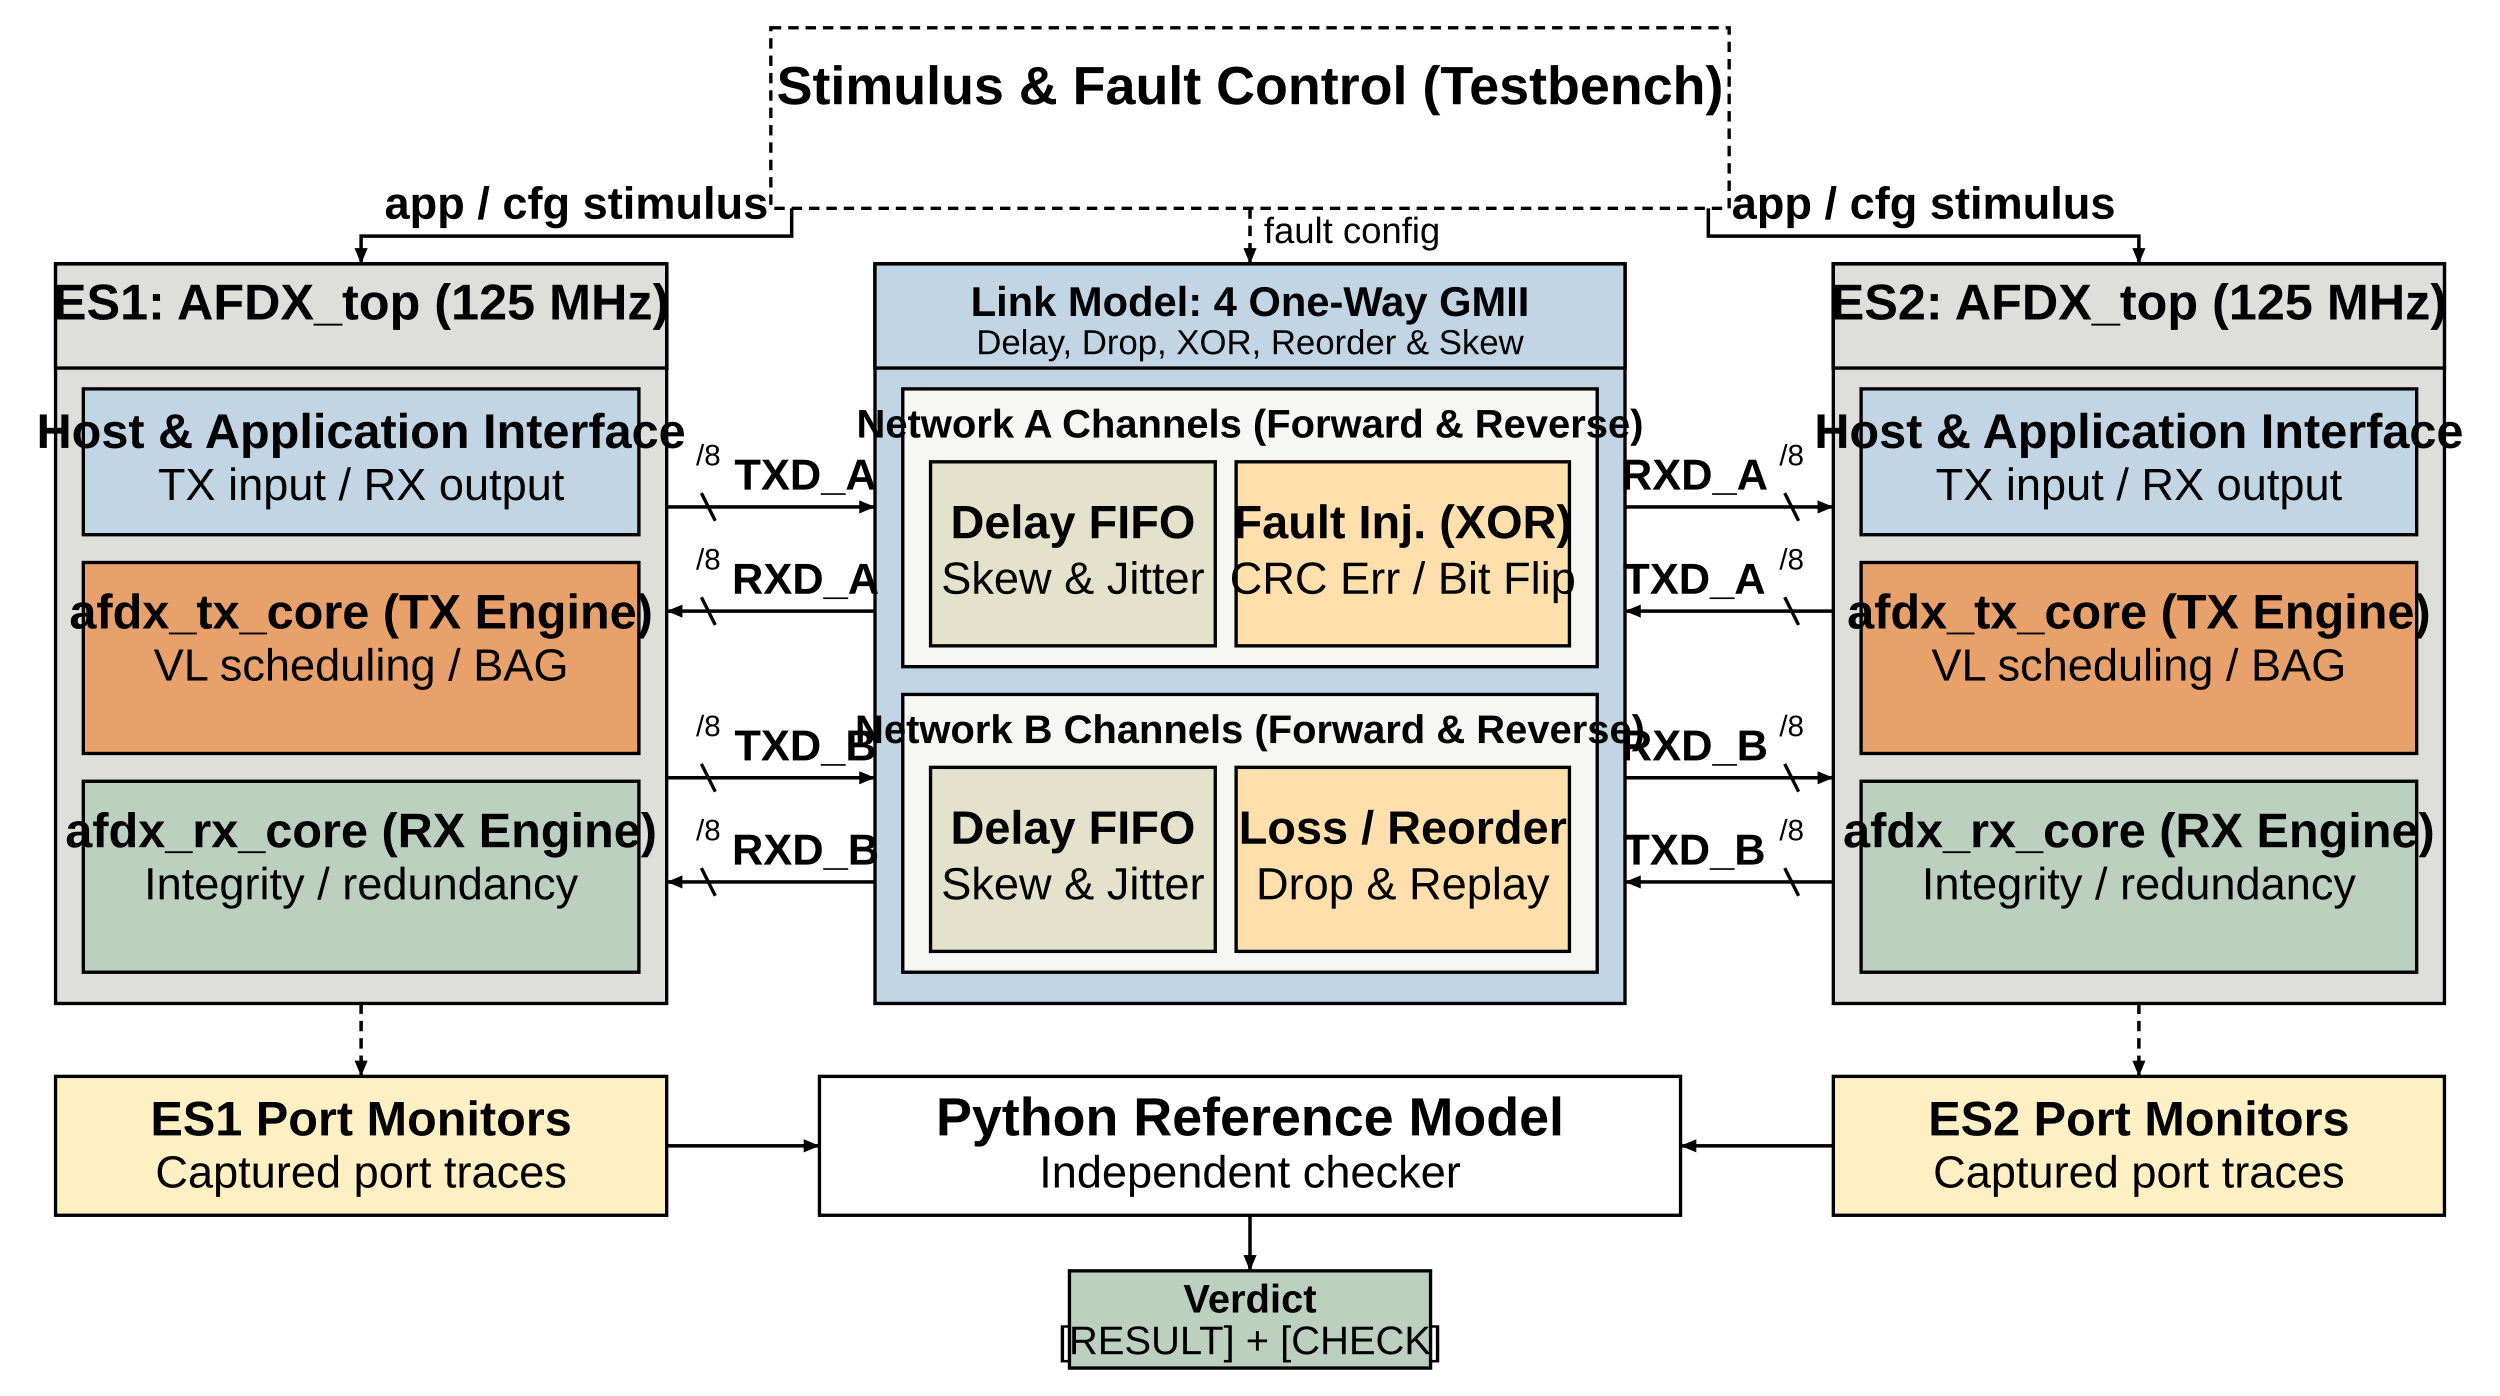
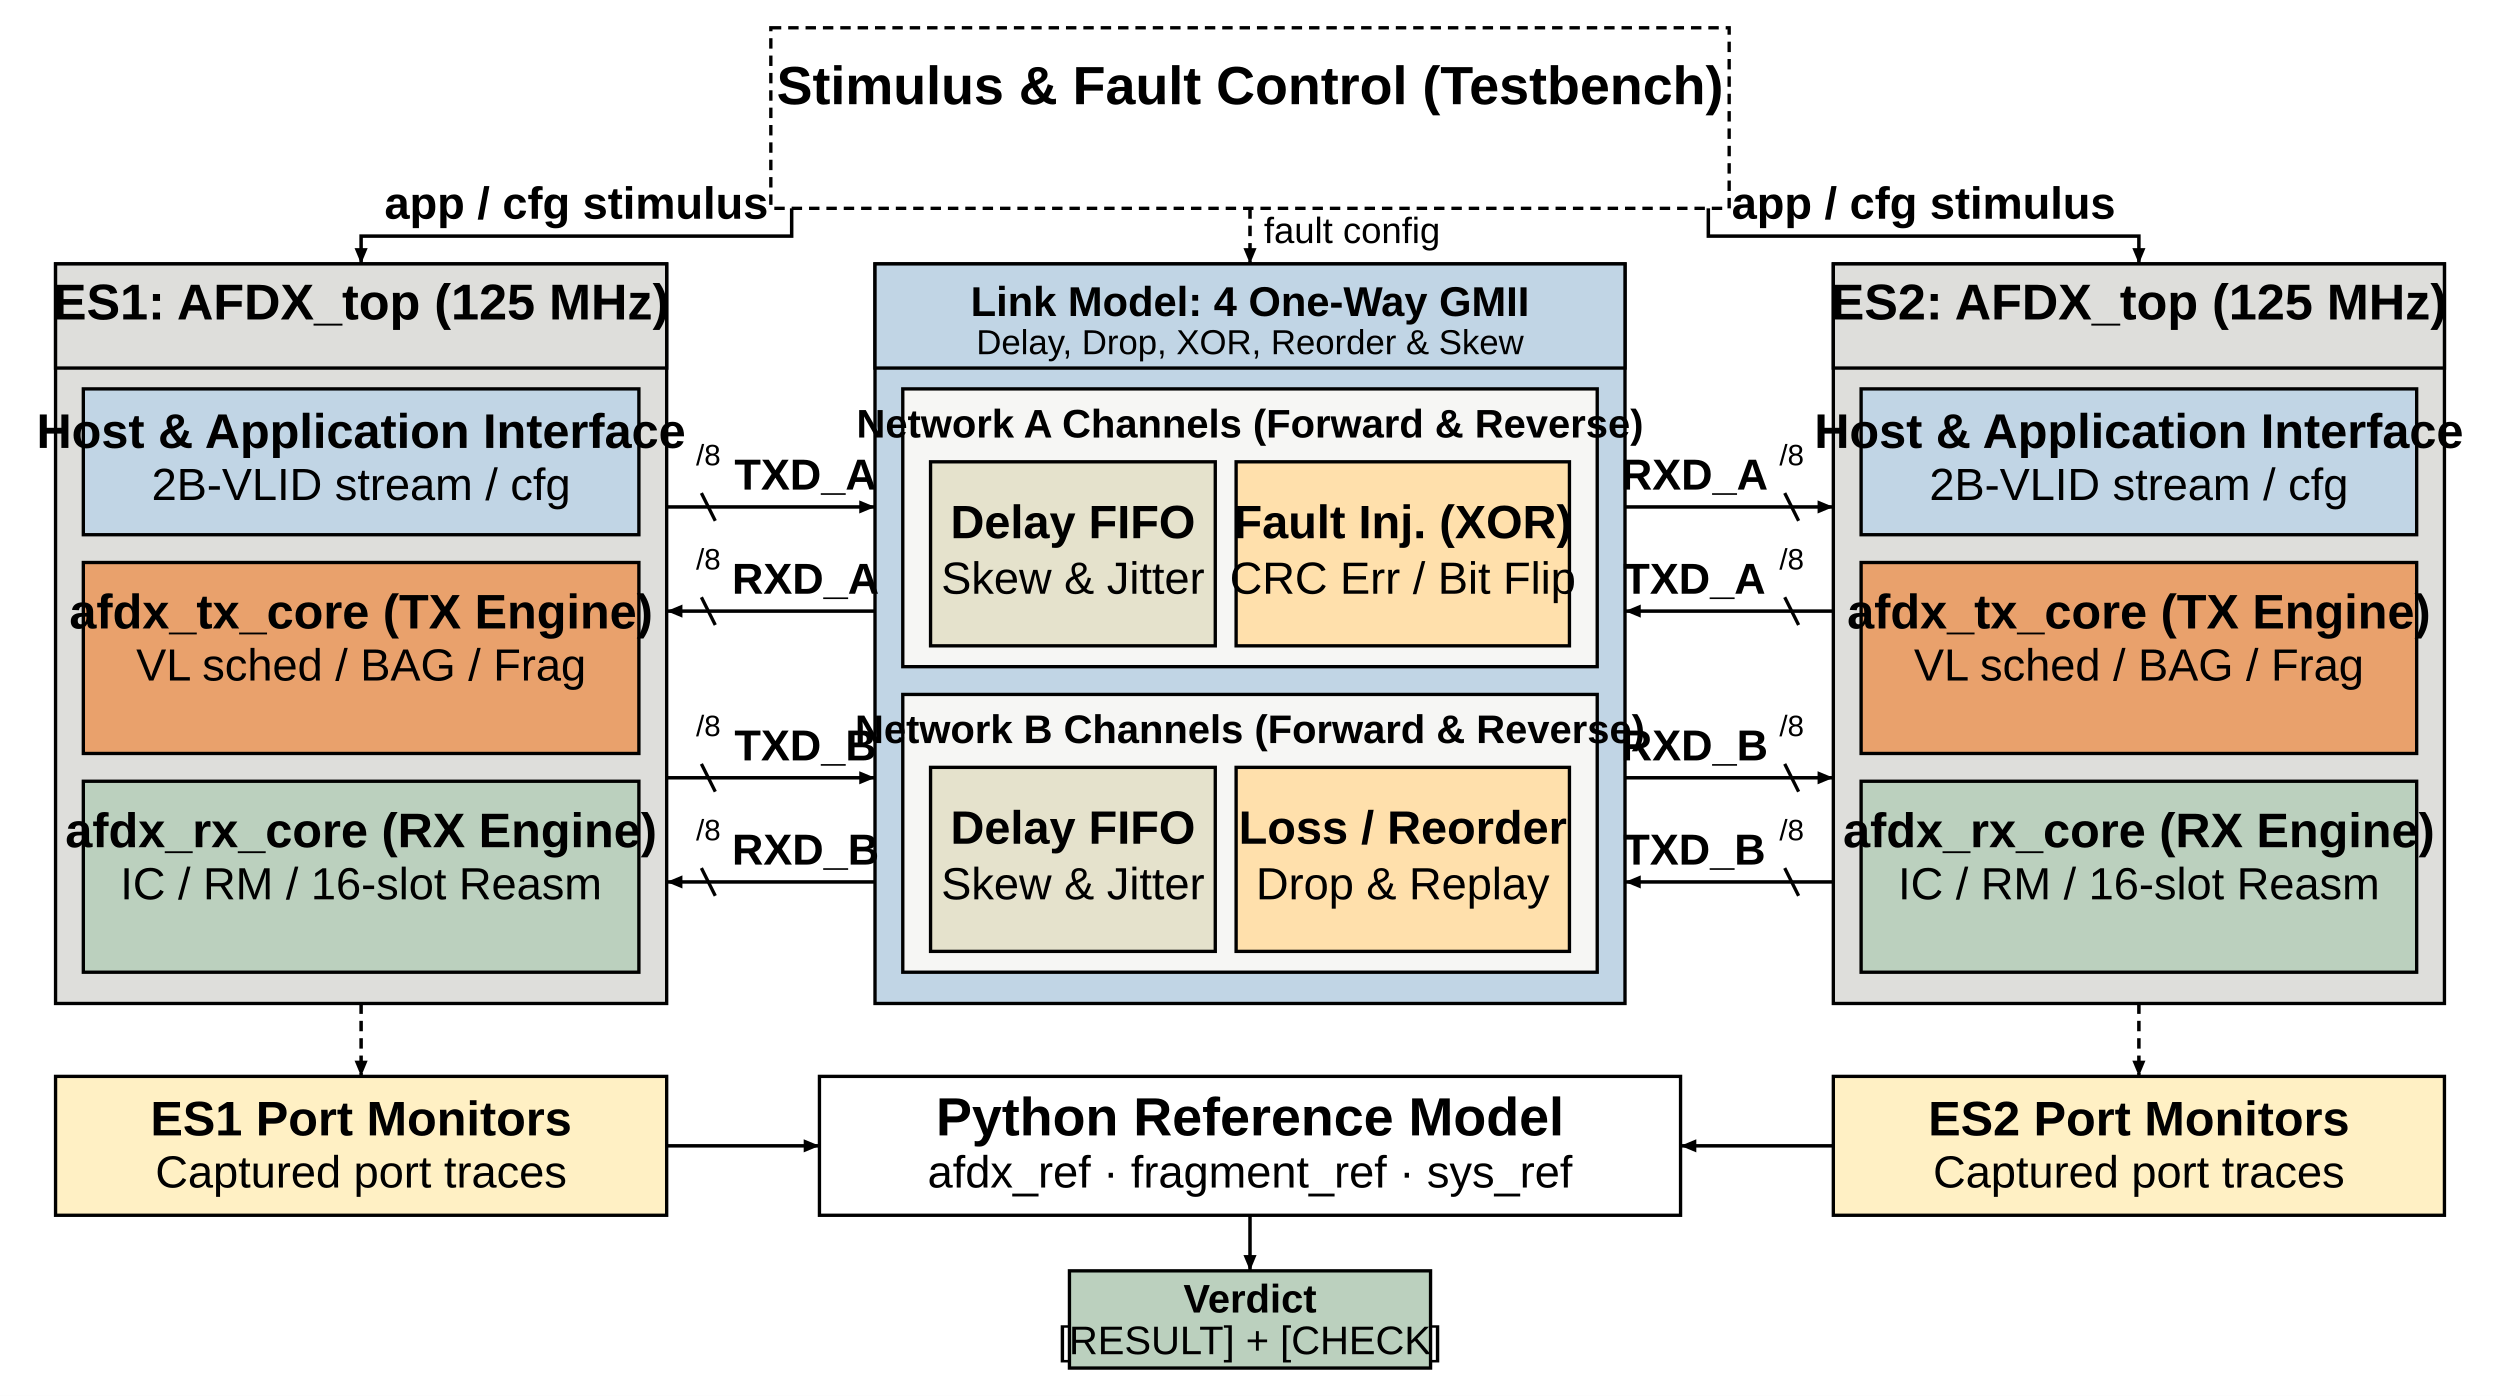
<svg xmlns="http://www.w3.org/2000/svg" viewBox="0 0 720 402" width="720" height="402">
  <defs>
    <marker id="arr-blk" viewBox="0 0 8 8" refX="7" refY="4" markerWidth="6" markerHeight="6" orient="auto-start-reverse">
      <path d="M 1 1.5 L 7 4 L 1 6.5 z" fill="#000000" />
    </marker>
  </defs>
  <style>text {font-family:'Arial Narrow',Arial,sans-serif;text-rendering:geometricPrecision;fill:#000000;}</style>
  <rect width="720" height="402" fill="#FFFFFF" />
  <rect x="222" y="8" width="276" height="52" fill="#FFFFFF" stroke="#000000" stroke-width="0.963" stroke-dasharray="3 2" />
  <text x="360" y="30" font-size="15.5" font-weight="bold" text-anchor="middle">Stimulus &amp; Fault Control (Testbench)</text>
  <rect x="16" y="76" width="176" height="213" fill="#DEDEDB" stroke="#000000" stroke-width="0.963" />
  <rect x="16" y="76" width="176" height="30" fill="#DEDEDB" stroke="#000000" stroke-width="0.963" />
  <text x="104" y="92" font-size="14.5" font-weight="bold" text-anchor="middle">ES1: AFDX_top (125 MHz)</text>
  <rect x="24" y="112" width="160" height="42" fill="#C1D5E5" stroke="#000000" stroke-width="0.963" />
  <text x="104" y="129" font-size="14" font-weight="bold" text-anchor="middle">Host &amp; Application Interface</text>
-   <text x="104" y="144" font-size="13" font-weight="normal" text-anchor="middle">TX input / RX output</text>
+   <text x="104" y="144" font-size="13" font-weight="normal" text-anchor="middle">2B-VLID stream / cfg</text>
  <rect x="24" y="162" width="160" height="55" fill="#E9A16C" stroke="#000000" stroke-width="0.963" />
  <text x="104" y="181" font-size="14" font-weight="bold" text-anchor="middle">afdx_tx_core (TX Engine)</text>
-   <text x="104" y="196" font-size="13" font-weight="normal" text-anchor="middle">VL scheduling / BAG</text>
+   <text x="104" y="196" font-size="13" font-weight="normal" text-anchor="middle">VL sched / BAG / Frag</text>
  <rect x="24" y="225" width="160" height="55" fill="#BBD0BE" stroke="#000000" stroke-width="0.963" />
  <text x="104" y="244" font-size="14" font-weight="bold" text-anchor="middle">afdx_rx_core (RX Engine)</text>
-   <text x="104" y="259" font-size="13" font-weight="normal" text-anchor="middle">Integrity / redundancy</text>
+   <text x="104" y="259" font-size="13" font-weight="normal" text-anchor="middle">IC / RM / 16-slot Reasm</text>
  <rect x="528" y="76" width="176" height="213" fill="#DEDEDB" stroke="#000000" stroke-width="0.963" />
  <rect x="528" y="76" width="176" height="30" fill="#DEDEDB" stroke="#000000" stroke-width="0.963" />
  <text x="616" y="92" font-size="14.5" font-weight="bold" text-anchor="middle">ES2: AFDX_top (125 MHz)</text>
  <rect x="536" y="112" width="160" height="42" fill="#C1D5E5" stroke="#000000" stroke-width="0.963" />
  <text x="616" y="129" font-size="14" font-weight="bold" text-anchor="middle">Host &amp; Application Interface</text>
-   <text x="616" y="144" font-size="13" font-weight="normal" text-anchor="middle">TX input / RX output</text>
+   <text x="616" y="144" font-size="13" font-weight="normal" text-anchor="middle">2B-VLID stream / cfg</text>
  <rect x="536" y="162" width="160" height="55" fill="#E9A16C" stroke="#000000" stroke-width="0.963" />
  <text x="616" y="181" font-size="14" font-weight="bold" text-anchor="middle">afdx_tx_core (TX Engine)</text>
-   <text x="616" y="196" font-size="13" font-weight="normal" text-anchor="middle">VL scheduling / BAG</text>
+   <text x="616" y="196" font-size="13" font-weight="normal" text-anchor="middle">VL sched / BAG / Frag</text>
  <rect x="536" y="225" width="160" height="55" fill="#BBD0BE" stroke="#000000" stroke-width="0.963" />
  <text x="616" y="244" font-size="14" font-weight="bold" text-anchor="middle">afdx_rx_core (RX Engine)</text>
-   <text x="616" y="259" font-size="13" font-weight="normal" text-anchor="middle">Integrity / redundancy</text>
+   <text x="616" y="259" font-size="13" font-weight="normal" text-anchor="middle">IC / RM / 16-slot Reasm</text>
  <rect x="252" y="76" width="216" height="213" fill="#C1D5E5" stroke="#000000" stroke-width="0.963" />
  <rect x="252" y="76" width="216" height="30" fill="#C1D5E5" stroke="#000000" stroke-width="0.963" />
  <text x="360" y="91" font-size="12" font-weight="bold" text-anchor="middle">Link Model: 4 One-Way GMII</text>
  <text x="360" y="102" font-size="10" font-weight="normal" text-anchor="middle">Delay, Drop, XOR, Reorder &amp; Skew</text>
  <rect x="260" y="112" width="200" height="80" fill="#F6F6F4" stroke="#000000" stroke-width="0.963" />
  <text x="360" y="126" font-size="11.5" font-weight="bold" text-anchor="middle">Network A Channels (Forward &amp; Reverse)</text>
  <rect x="268" y="133" width="82" height="53" fill="#E5E2CC" stroke="#000000" stroke-width="0.963" />
  <rect x="356" y="133" width="96" height="53" fill="#FFE0AC" stroke="#000000" stroke-width="0.963" />
  <text x="309" y="155" font-size="13.5" font-weight="bold" text-anchor="middle">Delay FIFO</text>
  <text x="309" y="171" font-size="13" font-weight="normal" text-anchor="middle">Skew &amp; Jitter</text>
  <text x="404" y="155" font-size="13.5" font-weight="bold" text-anchor="middle">Fault Inj. (XOR)</text>
  <text x="404" y="171" font-size="13" font-weight="normal" text-anchor="middle">CRC Err / Bit Flip</text>
  <rect x="260" y="200" width="200" height="80" fill="#F6F6F4" stroke="#000000" stroke-width="0.963" />
  <text x="360" y="214" font-size="11.5" font-weight="bold" text-anchor="middle">Network B Channels (Forward &amp; Reverse)</text>
  <rect x="268" y="221" width="82" height="53" fill="#E5E2CC" stroke="#000000" stroke-width="0.963" />
  <rect x="356" y="221" width="96" height="53" fill="#FFE0AC" stroke="#000000" stroke-width="0.963" />
  <text x="309" y="243" font-size="13.5" font-weight="bold" text-anchor="middle">Delay FIFO</text>
  <text x="309" y="259" font-size="13" font-weight="normal" text-anchor="middle">Skew &amp; Jitter</text>
  <text x="404" y="243" font-size="13.5" font-weight="bold" text-anchor="middle">Loss / Reorder</text>
  <text x="404" y="259" font-size="13" font-weight="normal" text-anchor="middle">Drop &amp; Replay</text>
  <path d="M 228 60 L 228 68 L 104 68 L 104 76" fill="none" stroke="#000000" stroke-width="1.008" marker-end="url(#arr-blk)" />
  <text x="166" y="63" font-size="13" font-weight="bold" text-anchor="middle">app / cfg stimulus</text>
  <path d="M 492 60 L 492 68 L 616 68 L 616 76" fill="none" stroke="#000000" stroke-width="1.008" marker-end="url(#arr-blk)" />
  <text x="554" y="63" font-size="13" font-weight="bold" text-anchor="middle">app / cfg stimulus</text>
  <path d="M 360 60 L 360 76" fill="none" stroke="#000000" stroke-width="1.008" stroke-dasharray="3 2" marker-end="url(#arr-blk)" />
  <text x="364" y="70" font-size="10.5" font-weight="normal" text-anchor="start">fault config</text>
  <path d="M 192 146 L 252 146" fill="none" stroke="#000000" stroke-width="1.008" marker-end="url(#arr-blk)" />
  <path d="M 468 146 L 528 146" fill="none" stroke="#000000" stroke-width="1.008" marker-end="url(#arr-blk)" />
  <text x="232" y="141" font-size="12.5" font-weight="bold" text-anchor="middle">TXD_A</text>
  <path d="M 202 142 L 206 150" stroke="#000000" stroke-width="0.963" />
  <text x="204" y="134" font-size="8.5" font-weight="normal" text-anchor="middle">/8</text>
  <text x="488" y="141" font-size="12.5" font-weight="bold" text-anchor="middle">RXD_A</text>
  <path d="M 514 142 L 518 150" stroke="#000000" stroke-width="0.963" />
  <text x="516" y="134" font-size="8.5" font-weight="normal" text-anchor="middle">/8</text>
  <path d="M 252 176 L 192 176" fill="none" stroke="#000000" stroke-width="1.008" marker-end="url(#arr-blk)" />
  <path d="M 528 176 L 468 176" fill="none" stroke="#000000" stroke-width="1.008" marker-end="url(#arr-blk)" />
  <text x="232" y="171" font-size="12.5" font-weight="bold" text-anchor="middle">RXD_A</text>
  <path d="M 202 172 L 206 180" stroke="#000000" stroke-width="0.963" />
  <text x="204" y="164" font-size="8.5" font-weight="normal" text-anchor="middle">/8</text>
  <text x="488" y="171" font-size="12.5" font-weight="bold" text-anchor="middle">TXD_A</text>
  <path d="M 514 172 L 518 180" stroke="#000000" stroke-width="0.963" />
  <text x="516" y="164" font-size="8.5" font-weight="normal" text-anchor="middle">/8</text>
  <path d="M 192 224 L 252 224" fill="none" stroke="#000000" stroke-width="1.008" marker-end="url(#arr-blk)" />
  <path d="M 468 224 L 528 224" fill="none" stroke="#000000" stroke-width="1.008" marker-end="url(#arr-blk)" />
  <text x="232" y="219" font-size="12.5" font-weight="bold" text-anchor="middle">TXD_B</text>
  <path d="M 202 220 L 206 228" stroke="#000000" stroke-width="0.963" />
  <text x="204" y="212" font-size="8.5" font-weight="normal" text-anchor="middle">/8</text>
  <text x="488" y="219" font-size="12.5" font-weight="bold" text-anchor="middle">RXD_B</text>
  <path d="M 514 220 L 518 228" stroke="#000000" stroke-width="0.963" />
  <text x="516" y="212" font-size="8.5" font-weight="normal" text-anchor="middle">/8</text>
  <path d="M 252 254 L 192 254" fill="none" stroke="#000000" stroke-width="1.008" marker-end="url(#arr-blk)" />
  <path d="M 528 254 L 468 254" fill="none" stroke="#000000" stroke-width="1.008" marker-end="url(#arr-blk)" />
  <text x="232" y="249" font-size="12.5" font-weight="bold" text-anchor="middle">RXD_B</text>
  <path d="M 202 250 L 206 258" stroke="#000000" stroke-width="0.963" />
  <text x="204" y="242" font-size="8.5" font-weight="normal" text-anchor="middle">/8</text>
  <text x="488" y="249" font-size="12.5" font-weight="bold" text-anchor="middle">TXD_B</text>
  <path d="M 514 250 L 518 258" stroke="#000000" stroke-width="0.963" />
  <text x="516" y="242" font-size="8.5" font-weight="normal" text-anchor="middle">/8</text>
  <rect x="16" y="310" width="176" height="40" fill="#FFF0C4" stroke="#000000" stroke-width="0.963" />
  <text x="104" y="327" font-size="14" font-weight="bold" text-anchor="middle">ES1 Port Monitors</text>
  <text x="104" y="342" font-size="13" font-weight="normal" text-anchor="middle">Captured port traces</text>
  <path d="M 104 289 L 104 310" fill="none" stroke="#000000" stroke-width="1.008" stroke-dasharray="3 2" marker-end="url(#arr-blk)" />
  <rect x="528" y="310" width="176" height="40" fill="#FFF0C4" stroke="#000000" stroke-width="0.963" />
  <text x="616" y="327" font-size="14" font-weight="bold" text-anchor="middle">ES2 Port Monitors</text>
  <text x="616" y="342" font-size="13" font-weight="normal" text-anchor="middle">Captured port traces</text>
  <path d="M 616 289 L 616 310" fill="none" stroke="#000000" stroke-width="1.008" stroke-dasharray="3 2" marker-end="url(#arr-blk)" />
  <rect x="236" y="310" width="248" height="40" fill="#FFFFFF" stroke="#000000" stroke-width="0.963" />
  <text x="360" y="327" font-size="15.5" font-weight="bold" text-anchor="middle">Python Reference Model</text>
-   <text x="360" y="342" font-size="13" font-weight="normal" text-anchor="middle">Independent checker</text>
+   <text x="360" y="342" font-size="13" font-weight="normal" text-anchor="middle">afdx_ref · fragment_ref · sys_ref</text>
  <path d="M 192 330 L 236 330" fill="none" stroke="#000000" stroke-width="1.008" marker-end="url(#arr-blk)" />
  <path d="M 528 330 L 484 330" fill="none" stroke="#000000" stroke-width="1.008" marker-end="url(#arr-blk)" />
  <rect x="308" y="366" width="104" height="28" fill="#BBD0BE" stroke="#000000" stroke-width="0.963" />
  <text x="360" y="378" font-size="11.5" font-weight="bold" text-anchor="middle">Verdict</text>
  <text x="360" y="390" font-size="11.5" font-weight="normal" text-anchor="middle">[RESULT] + [CHECK]</text>
  <path d="M 360 350 L 360 366" fill="none" stroke="#000000" stroke-width="1.008" marker-end="url(#arr-blk)" />
</svg>
